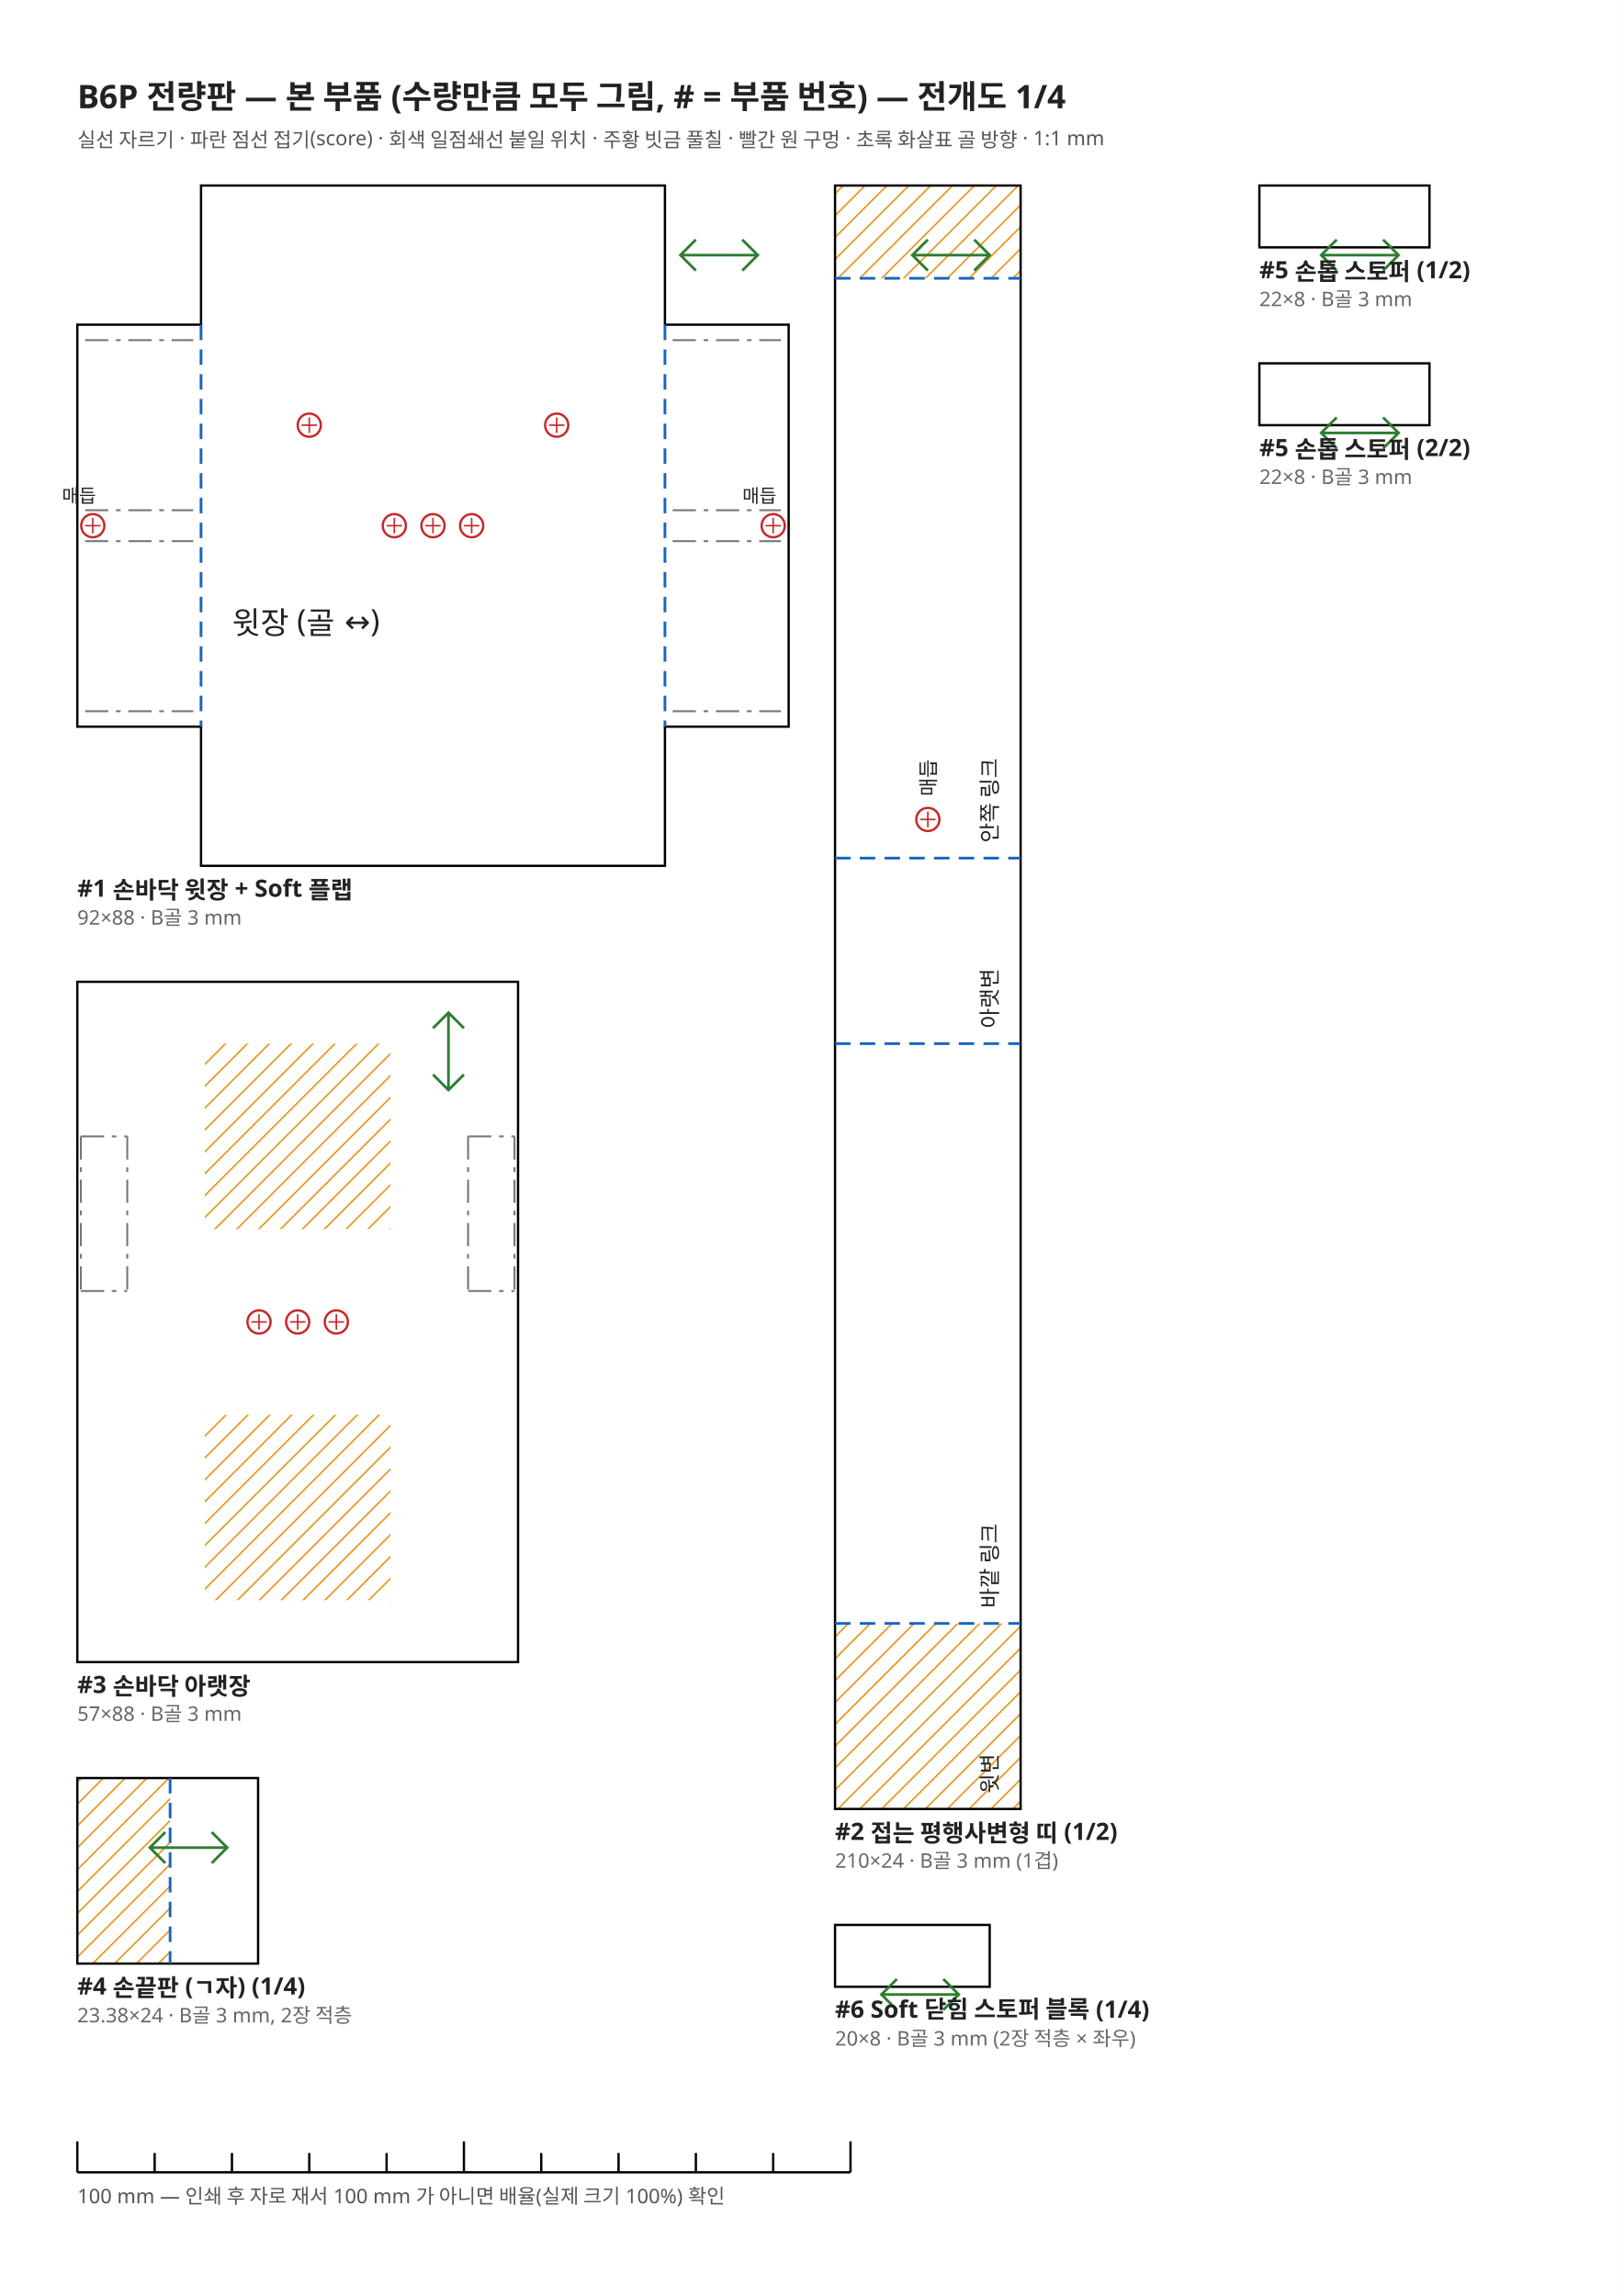
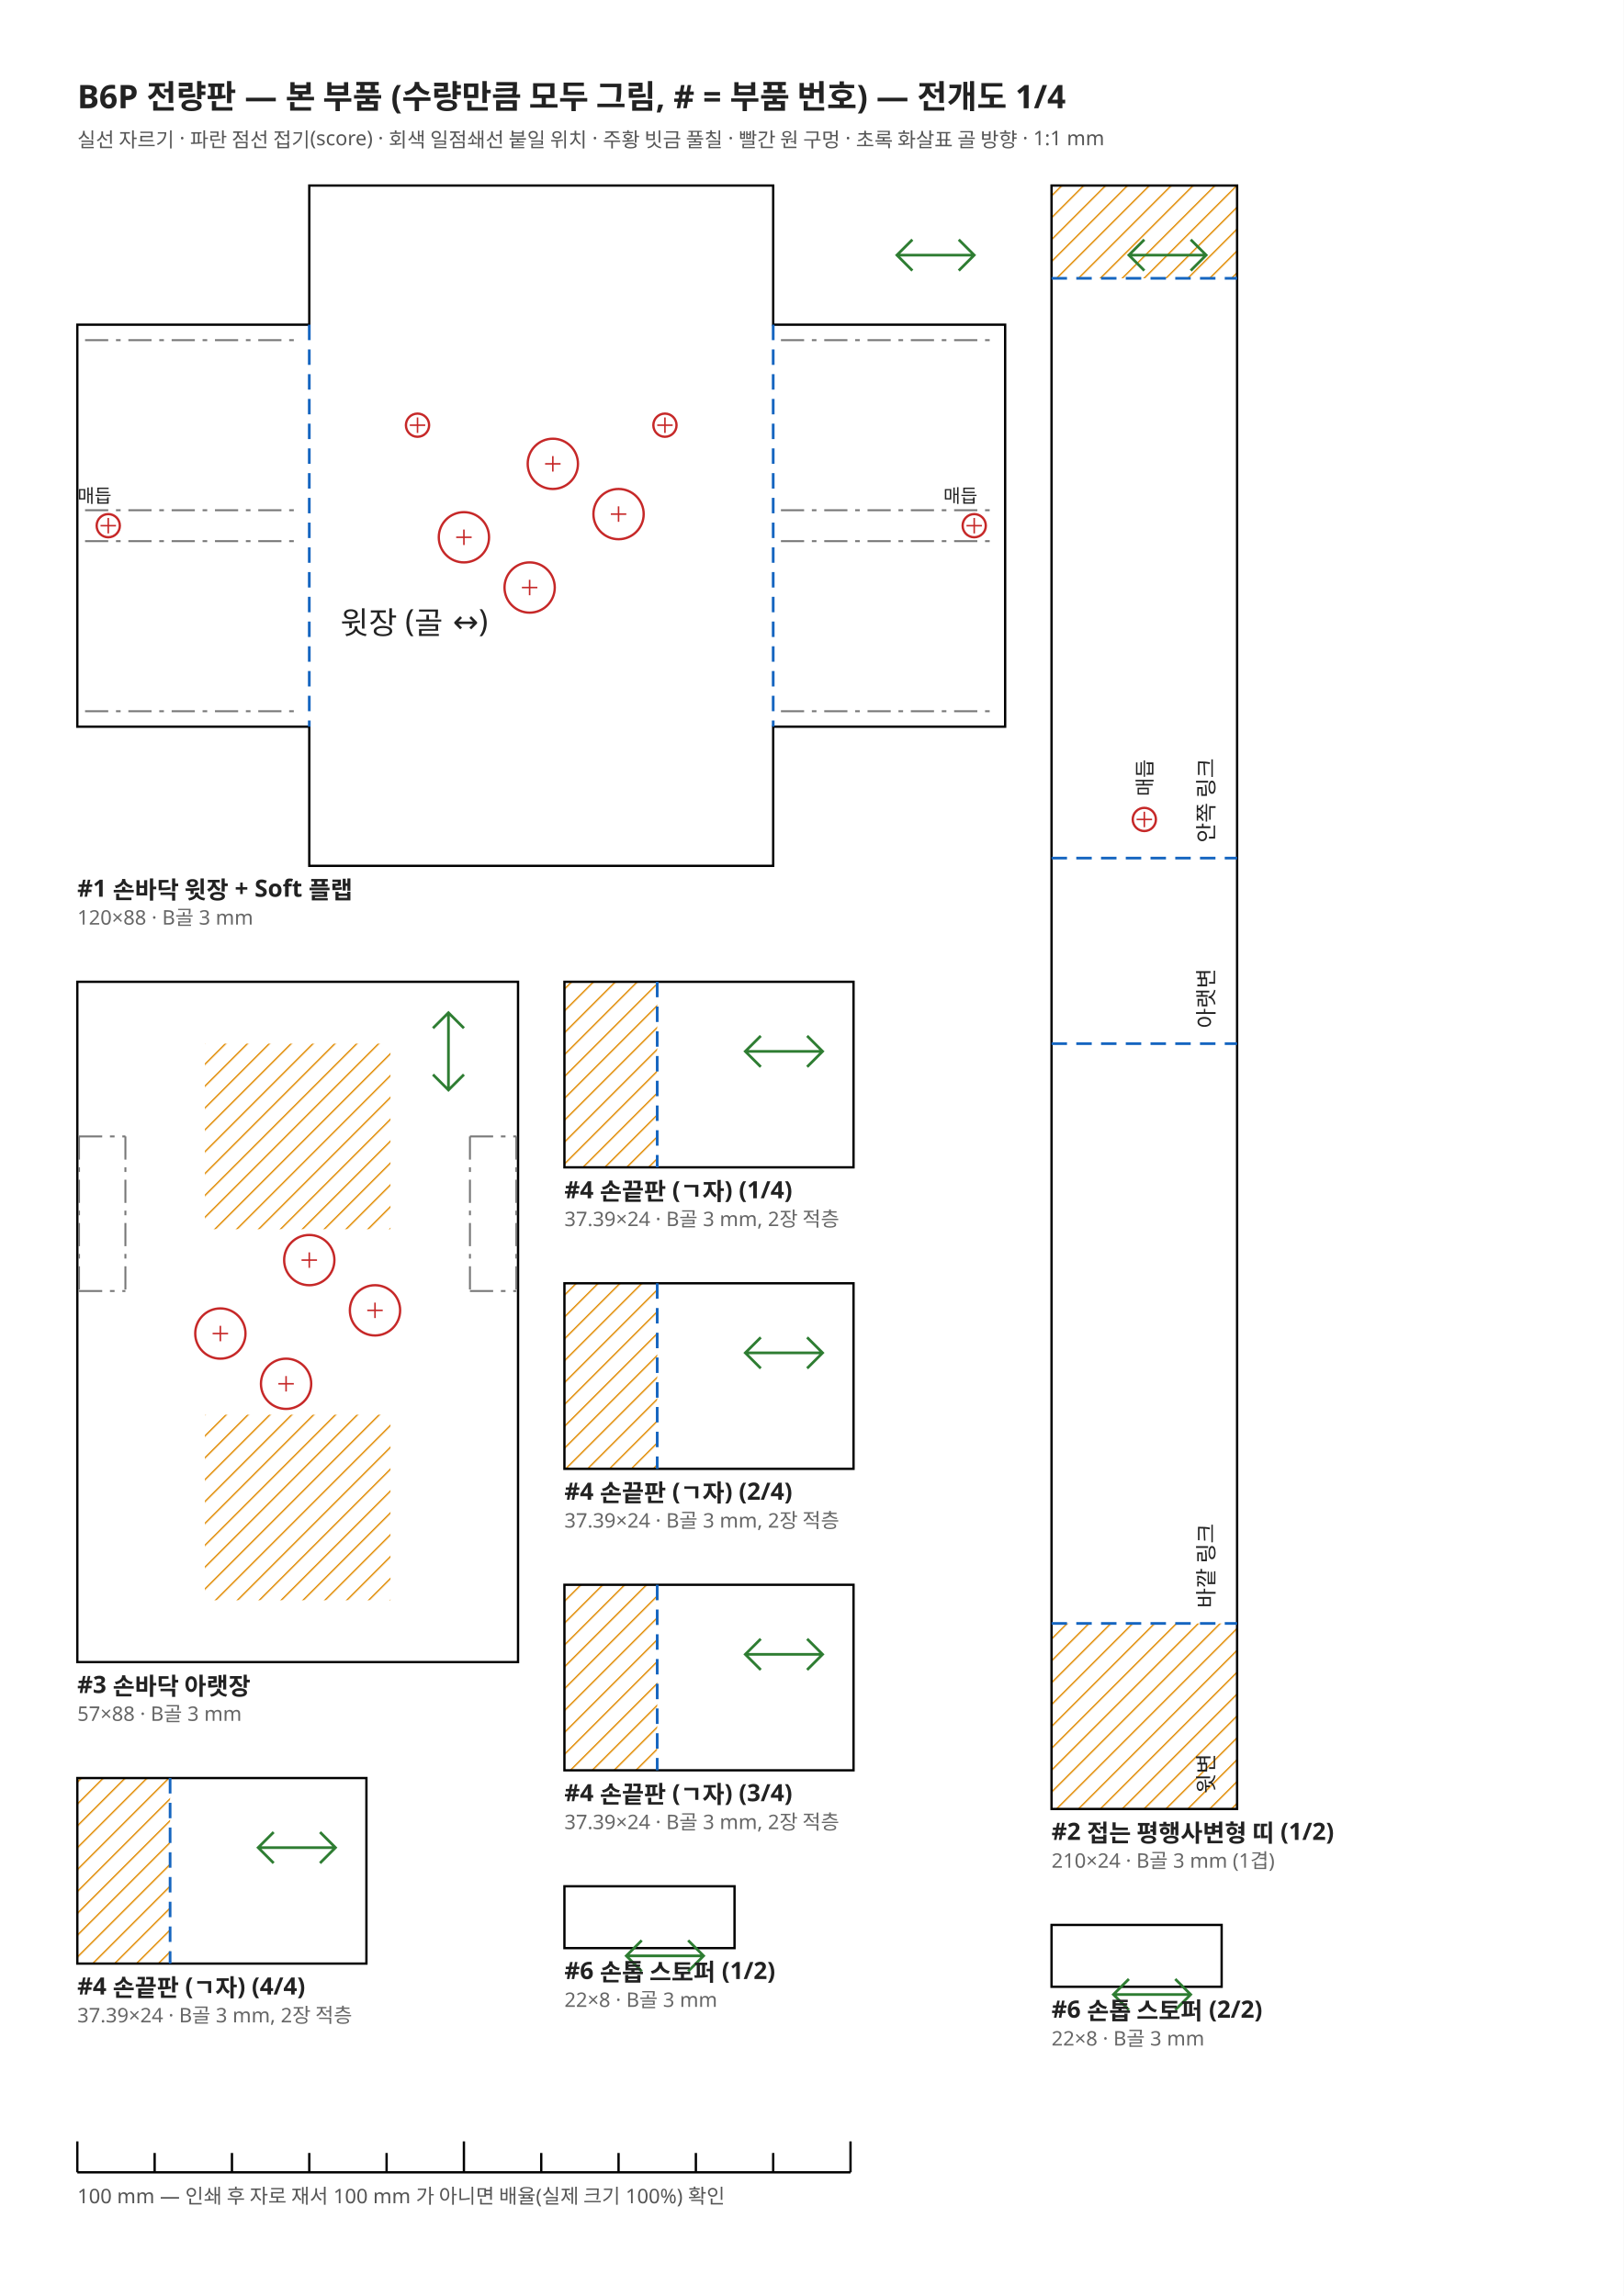
<svg xmlns="http://www.w3.org/2000/svg" width="210mm" height="297mm" viewBox="0 0 210 297">
  <defs>
    <pattern id="hatch" width="2" height="2" patternUnits="userSpaceOnUse" patternTransform="rotate(45)">
      <path d="M0 0V2" stroke="#e08a00" stroke-width=".35" />
    </pattern>
  </defs>
  <style>
.cut{fill:none;stroke:#000;stroke-width:.3}
.score{fill:none;stroke:#1565c0;stroke-width:.35;stroke-dasharray:2 1.2}
.mark{fill:none;stroke:#777;stroke-width:.25;stroke-dasharray:3 1 .6 1}
.glue{fill:url(#hatch);stroke:none}
.hole{fill:none;stroke:#c62828;stroke-width:.3}
.cross{stroke:#c62828;stroke-width:.2}
.flute{fill:none;stroke:#2e7d32;stroke-width:.35}
text{font-family:"WenQuanYi Zen Hei","IBM Plex Sans KR","Apple SD Gothic Neo","Malgun Gothic",sans-serif;fill:#222}
.lbl{font-size:3.1px;font-weight:bold}.dim{font-size:2.6px;fill:#666}
.hdr{font-size:4.2px;font-weight:bold}.small{font-size:2.6px;fill:#555}
</style>
  <rect width="210" height="297" fill="#fff" />
  <text class="hdr" x="10" y="14">B6P 전량판 — 본 부품 (수량만큼 모두 그림, # = 부품 번호) — 전개도 1/4</text>
  <text class="small" x="10" y="19">실선 자르기 · 파란 점선 접기(score) · 회색 일점쇄선 붙일 위치 · 주황 빗금 풀칠 · 빨간 원 구멍 · 초록 화살표 골 방향 · 1:1 mm</text>
-   <polygon class="cut" points="10,42 26,42 26,24 86,24 86,42 102,42 102,94 86,94 86,112 26,112 26,94 10,94" />
-   <polyline class="score" points="26,42 26,94" />
-   <polyline class="score" points="86,42 86,94" />
-   <polyline class="mark" points="11,44 25,44" />
-   <polyline class="mark" points="11,66 25,66" />
-   <polyline class="mark" points="11,70 25,70" />
-   <polyline class="mark" points="11,92 25,92" />
-   <polyline class="mark" points="87,44 101,44" />
-   <polyline class="mark" points="87,66 101,66" />
-   <polyline class="mark" points="87,70 101,70" />
-   <polyline class="mark" points="87,92 101,92" />
-   <circle class="hole" cx="61" cy="68" r="1.5" />
-   <path class="cross" d="M60 68h2M61 67v2" />
-   <circle class="hole" cx="51" cy="68" r="1.5" />
-   <path class="cross" d="M50 68h2M51 67v2" />
-   <circle class="hole" cx="56" cy="68" r="1.5" />
-   <path class="cross" d="M55 68h2M56 67v2" />
-   <circle class="hole" cx="12" cy="68" r="1.5" />
-   <path class="cross" d="M11 68h2M12 67v2" />
-   <circle class="hole" cx="100" cy="68" r="1.5" />
-   <path class="cross" d="M99 68h2M100 67v2" />
-   <circle class="hole" cx="40" cy="55" r="1.5" />
-   <path class="cross" d="M39 55h2M40 54v2" />
-   <circle class="hole" cx="72" cy="55" r="1.5" />
-   <path class="cross" d="M71 55h2M72 54v2" />
-   <text x="8" y="65" font-size="2.4">매듭</text>
-   <text x="96" y="65" font-size="2.4">매듭</text>
-   <text x="30" y="82" font-size="4">윗장 (골 ↔)</text>
-   <path class="flute" d="M88 33H98M96 31L98 33L96 35M90 31L88 33L90 35" />
+   <polygon class="cut" points="10,42 40,42 40,24 100,24 100,42 130,42 130,94 100,94 100,112 40,112 40,94 10,94" />
+   <polyline class="score" points="40,42 40,94" />
+   <polyline class="score" points="100,42 100,94" />
+   <polyline class="mark" points="11,44 39,44" />
+   <polyline class="mark" points="11,66 39,66" />
+   <polyline class="mark" points="11,70 39,70" />
+   <polyline class="mark" points="11,92 39,92" />
+   <polyline class="mark" points="101,44 129,44" />
+   <polyline class="mark" points="101,66 129,66" />
+   <polyline class="mark" points="101,70 129,70" />
+   <polyline class="mark" points="101,92 129,92" />
+   <circle class="hole" cx="60" cy="69.5" r="3.25" />
+   <path class="cross" d="M59 69.5h2M60 68.5v2" />
+   <circle class="hole" cx="80" cy="66.5" r="3.25" />
+   <path class="cross" d="M79 66.5h2M80 65.5v2" />
+   <circle class="hole" cx="71.5" cy="60" r="3.25" />
+   <path class="cross" d="M70.5 60h2M71.5 59v2" />
+   <circle class="hole" cx="68.5" cy="76" r="3.25" />
+   <path class="cross" d="M67.5 76h2M68.5 75v2" />
+   <circle class="hole" cx="14" cy="68" r="1.5" />
+   <path class="cross" d="M13 68h2M14 67v2" />
+   <circle class="hole" cx="126" cy="68" r="1.5" />
+   <path class="cross" d="M125 68h2M126 67v2" />
+   <circle class="hole" cx="54" cy="55" r="1.5" />
+   <path class="cross" d="M53 55h2M54 54v2" />
+   <circle class="hole" cx="86" cy="55" r="1.5" />
+   <path class="cross" d="M85 55h2M86 54v2" />
+   <text x="10" y="65" font-size="2.4">매듭</text>
+   <text x="122" y="65" font-size="2.4">매듭</text>
+   <text x="44" y="82" font-size="4">윗장 (골 ↔)</text>
+   <path class="flute" d="M116 33H126M124 31L126 33L124 35M118 31L116 33L118 35" />
  <text class="lbl" x="10" y="116">#1 손바닥 윗장 + Soft 플랩</text>
-   <text class="dim" x="10" y="119.6">92×88 · B골 3 mm</text>
-   <polygon class="glue" points="108,234 108,210 132,210 132,234" />
-   <polygon class="glue" points="108,36 108,24 132,24 132,36" />
-   <polygon class="cut" points="108,234 108,24 132,24 132,234" />
-   <polyline class="score" points="108,210 132,210" />
-   <polyline class="score" points="108,135 132,135" />
-   <polyline class="score" points="108,111 132,111" />
-   <polyline class="score" points="108,36 132,36" />
-   <circle class="hole" cx="120" cy="106" r="1.5" />
-   <path class="cross" d="M119 106h2M120 105v2" />
-   <text x="129" y="232" font-size="2.8" transform="rotate(-90 129 232)">윗변</text>
-   <text x="129" y="208" font-size="2.8" transform="rotate(-90 129 208)">바깥 링크</text>
-   <text x="129" y="133" font-size="2.8" transform="rotate(-90 129 133)">아랫변</text>
-   <text x="129" y="109" font-size="2.8" transform="rotate(-90 129 109)">안쪽 링크</text>
-   <text x="121" y="103" font-size="2.6" transform="rotate(-90 121 103)">매듭</text>
-   <path class="flute" d="M118 33H128M126 31L128 33L126 35M120 31L118 33L120 35" />
-   <text class="lbl" x="108" y="238">#2 접는 평행사변형 띠 (1/2)</text>
-   <text class="dim" x="108" y="241.6">210×24 · B골 3 mm (1겹)</text>
+   <text class="dim" x="10" y="119.6">120×88 · B골 3 mm</text>
+   <polygon class="glue" points="136,234 136,210 160,210 160,234" />
+   <polygon class="glue" points="136,36 136,24 160,24 160,36" />
+   <polygon class="cut" points="136,234 136,24 160,24 160,234" />
+   <polyline class="score" points="136,210 160,210" />
+   <polyline class="score" points="136,135 160,135" />
+   <polyline class="score" points="136,111 160,111" />
+   <polyline class="score" points="136,36 160,36" />
+   <circle class="hole" cx="148" cy="106" r="1.5" />
+   <path class="cross" d="M147 106h2M148 105v2" />
+   <text x="157" y="232" font-size="2.8" transform="rotate(-90 157 232)">윗변</text>
+   <text x="157" y="208" font-size="2.8" transform="rotate(-90 157 208)">바깥 링크</text>
+   <text x="157" y="133" font-size="2.8" transform="rotate(-90 157 133)">아랫변</text>
+   <text x="157" y="109" font-size="2.8" transform="rotate(-90 157 109)">안쪽 링크</text>
+   <text x="149" y="103" font-size="2.6" transform="rotate(-90 149 103)">매듭</text>
+   <path class="flute" d="M146 33H156M154 31L156 33L154 35M148 31L146 33L148 35" />
+   <text class="lbl" x="136" y="238">#2 접는 평행사변형 띠 (1/2)</text>
+   <text class="dim" x="136" y="241.6">210×24 · B골 3 mm (1겹)</text>
  <polygon class="glue" points="26.5,183 50.5,183 50.5,207 26.5,207" />
  <polygon class="glue" points="26.5,135 50.5,135 50.5,159 26.5,159" />
  <polygon class="cut" points="10,127 67,127 67,215 10,215" />
-   <polyline class="mark" points="60.54,147 66.54,147" />
-   <polyline class="mark" points="60.54,167 66.54,167" />
-   <polyline class="mark" points="60.54,147 60.54,167" />
-   <polyline class="mark" points="66.54,147 66.54,167" />
-   <polyline class="mark" points="10.46,147 16.46,147" />
-   <polyline class="mark" points="10.46,167 16.46,167" />
-   <polyline class="mark" points="10.46,147 10.46,167" />
-   <polyline class="mark" points="16.46,147 16.46,167" />
-   <circle class="hole" cx="43.5" cy="171" r="1.5" />
-   <path class="cross" d="M42.5 171h2M43.5 170v2" />
-   <circle class="hole" cx="33.5" cy="171" r="1.5" />
-   <path class="cross" d="M32.5 171h2M33.5 170v2" />
-   <circle class="hole" cx="38.5" cy="171" r="1.5" />
-   <path class="cross" d="M37.5 171h2M38.5 170v2" />
+   <polyline class="mark" points="60.78,147 66.78,147" />
+   <polyline class="mark" points="60.78,167 66.78,167" />
+   <polyline class="mark" points="60.78,147 60.78,167" />
+   <polyline class="mark" points="66.78,147 66.78,167" />
+   <polyline class="mark" points="10.22,147 16.22,147" />
+   <polyline class="mark" points="10.22,167 16.22,167" />
+   <polyline class="mark" points="10.22,147 10.22,167" />
+   <polyline class="mark" points="16.22,147 16.22,167" />
+   <circle class="hole" cx="28.5" cy="172.5" r="3.25" />
+   <path class="cross" d="M27.5 172.5h2M28.5 171.5v2" />
+   <circle class="hole" cx="48.5" cy="169.5" r="3.25" />
+   <path class="cross" d="M47.5 169.5h2M48.5 168.5v2" />
+   <circle class="hole" cx="40" cy="163" r="3.25" />
+   <path class="cross" d="M39 163h2M40 162v2" />
+   <circle class="hole" cx="37" cy="179" r="3.25" />
+   <path class="cross" d="M36 179h2M37 178v2" />
  <path class="flute" d="M58 131V141M56 139L58 141L60 139M56 133L58 131L60 133" />
  <text class="lbl" x="10" y="219">#3 손바닥 아랫장</text>
  <text class="dim" x="10" y="222.6">57×88 · B골 3 mm</text>
+   <polygon class="glue" points="73,127 85,127 85,151 73,151" />
+   <polygon class="cut" points="73,127 110.39,127 110.39,151 73,151" />
+   <polyline class="score" points="85,127 85,151" />
+   <path class="flute" d="M96.39 136H106.39M104.39 134L106.39 136L104.39 138M98.39 134L96.39 136L98.39 138" />
+   <text class="lbl" x="73" y="155">#4 손끝판 (ㄱ자) (1/4)</text>
+   <text class="dim" x="73" y="158.6">37.39×24 · B골 3 mm, 2장 적층</text>
+   <polygon class="glue" points="73,166 85,166 85,190 73,190" />
+   <polygon class="cut" points="73,166 110.39,166 110.39,190 73,190" />
+   <polyline class="score" points="85,166 85,190" />
+   <path class="flute" d="M96.39 175H106.39M104.39 173L106.39 175L104.39 177M98.39 173L96.39 175L98.39 177" />
+   <text class="lbl" x="73" y="194">#4 손끝판 (ㄱ자) (2/4)</text>
+   <text class="dim" x="73" y="197.6">37.39×24 · B골 3 mm, 2장 적층</text>
+   <polygon class="glue" points="73,205 85,205 85,229 73,229" />
+   <polygon class="cut" points="73,205 110.39,205 110.39,229 73,229" />
+   <polyline class="score" points="85,205 85,229" />
+   <path class="flute" d="M96.39 214H106.39M104.39 212L106.39 214L104.39 216M98.39 212L96.39 214L98.39 216" />
+   <text class="lbl" x="73" y="233">#4 손끝판 (ㄱ자) (3/4)</text>
+   <text class="dim" x="73" y="236.6">37.39×24 · B골 3 mm, 2장 적층</text>
  <polygon class="glue" points="10,230 22,230 22,254 10,254" />
-   <polygon class="cut" points="10,230 33.38,230 33.38,254 10,254" />
+   <polygon class="cut" points="10,230 47.39,230 47.39,254 10,254" />
  <polyline class="score" points="22,230 22,254" />
-   <path class="flute" d="M19.38 239H29.38M27.38 237L29.38 239L27.38 241M21.38 237L19.38 239L21.38 241" />
-   <text class="lbl" x="10" y="258">#4 손끝판 (ㄱ자) (1/4)</text>
-   <text class="dim" x="10" y="261.6">23.38×24 · B골 3 mm, 2장 적층</text>
-   <polygon class="cut" points="162.88,24 184.88,24 184.88,32 162.88,32" />
-   <path class="flute" d="M170.88 33H180.88M178.88 31L180.88 33L178.88 35M172.88 31L170.88 33L172.88 35" />
-   <text class="lbl" x="162.88" y="36">#5 손톱 스토퍼 (1/2)</text>
-   <text class="dim" x="162.88" y="39.6">22×8 · B골 3 mm</text>
-   <polygon class="cut" points="162.88,47 184.88,47 184.88,55 162.88,55" />
-   <path class="flute" d="M170.88 56H180.88M178.88 54L180.88 56L178.88 58M172.88 54L170.88 56L172.88 58" />
-   <text class="lbl" x="162.88" y="59">#5 손톱 스토퍼 (2/2)</text>
-   <text class="dim" x="162.88" y="62.6">22×8 · B골 3 mm</text>
-   <polygon class="cut" points="108,249 128,249 128,257 108,257" />
-   <path class="flute" d="M114 258H124M122 256L124 258L122 260M116 256L114 258L116 260" />
-   <text class="lbl" x="108" y="261">#6 Soft 닫힘 스토퍼 블록 (1/4)</text>
-   <text class="dim" x="108" y="264.6">20×8 · B골 3 mm (2장 적층 × 좌우)</text>
+   <path class="flute" d="M33.39 239H43.39M41.39 237L43.39 239L41.39 241M35.39 237L33.39 239L35.39 241" />
+   <text class="lbl" x="10" y="258">#4 손끝판 (ㄱ자) (4/4)</text>
+   <text class="dim" x="10" y="261.6">37.39×24 · B골 3 mm, 2장 적층</text>
+   <polygon class="cut" points="73,244 95,244 95,252 73,252" />
+   <path class="flute" d="M81 253H91M89 251L91 253L89 255M83 251L81 253L83 255" />
+   <text class="lbl" x="73" y="256">#6 손톱 스토퍼 (1/2)</text>
+   <text class="dim" x="73" y="259.6">22×8 · B골 3 mm</text>
+   <polygon class="cut" points="136,249 158,249 158,257 136,257" />
+   <path class="flute" d="M144 258H154M152 256L154 258L152 260M146 256L144 258L146 260" />
+   <text class="lbl" x="136" y="261">#6 손톱 스토퍼 (2/2)</text>
+   <text class="dim" x="136" y="264.6">22×8 · B골 3 mm</text>
  <path class="cut" d="M10 281h100" />
  <path class="cut" d="M10 281v-4" />
  <path class="cut" d="M20 281v-2.5" />
  <path class="cut" d="M30 281v-2.5" />
  <path class="cut" d="M40 281v-2.5" />
  <path class="cut" d="M50 281v-2.5" />
  <path class="cut" d="M60 281v-4" />
  <path class="cut" d="M70 281v-2.5" />
  <path class="cut" d="M80 281v-2.5" />
  <path class="cut" d="M90 281v-2.5" />
  <path class="cut" d="M100 281v-2.5" />
  <path class="cut" d="M110 281v-4" />
  <text class="small" x="10" y="285">100 mm — 인쇄 후 자로 재서 100 mm 가 아니면 배율(실제 크기 100%) 확인</text>
</svg>
